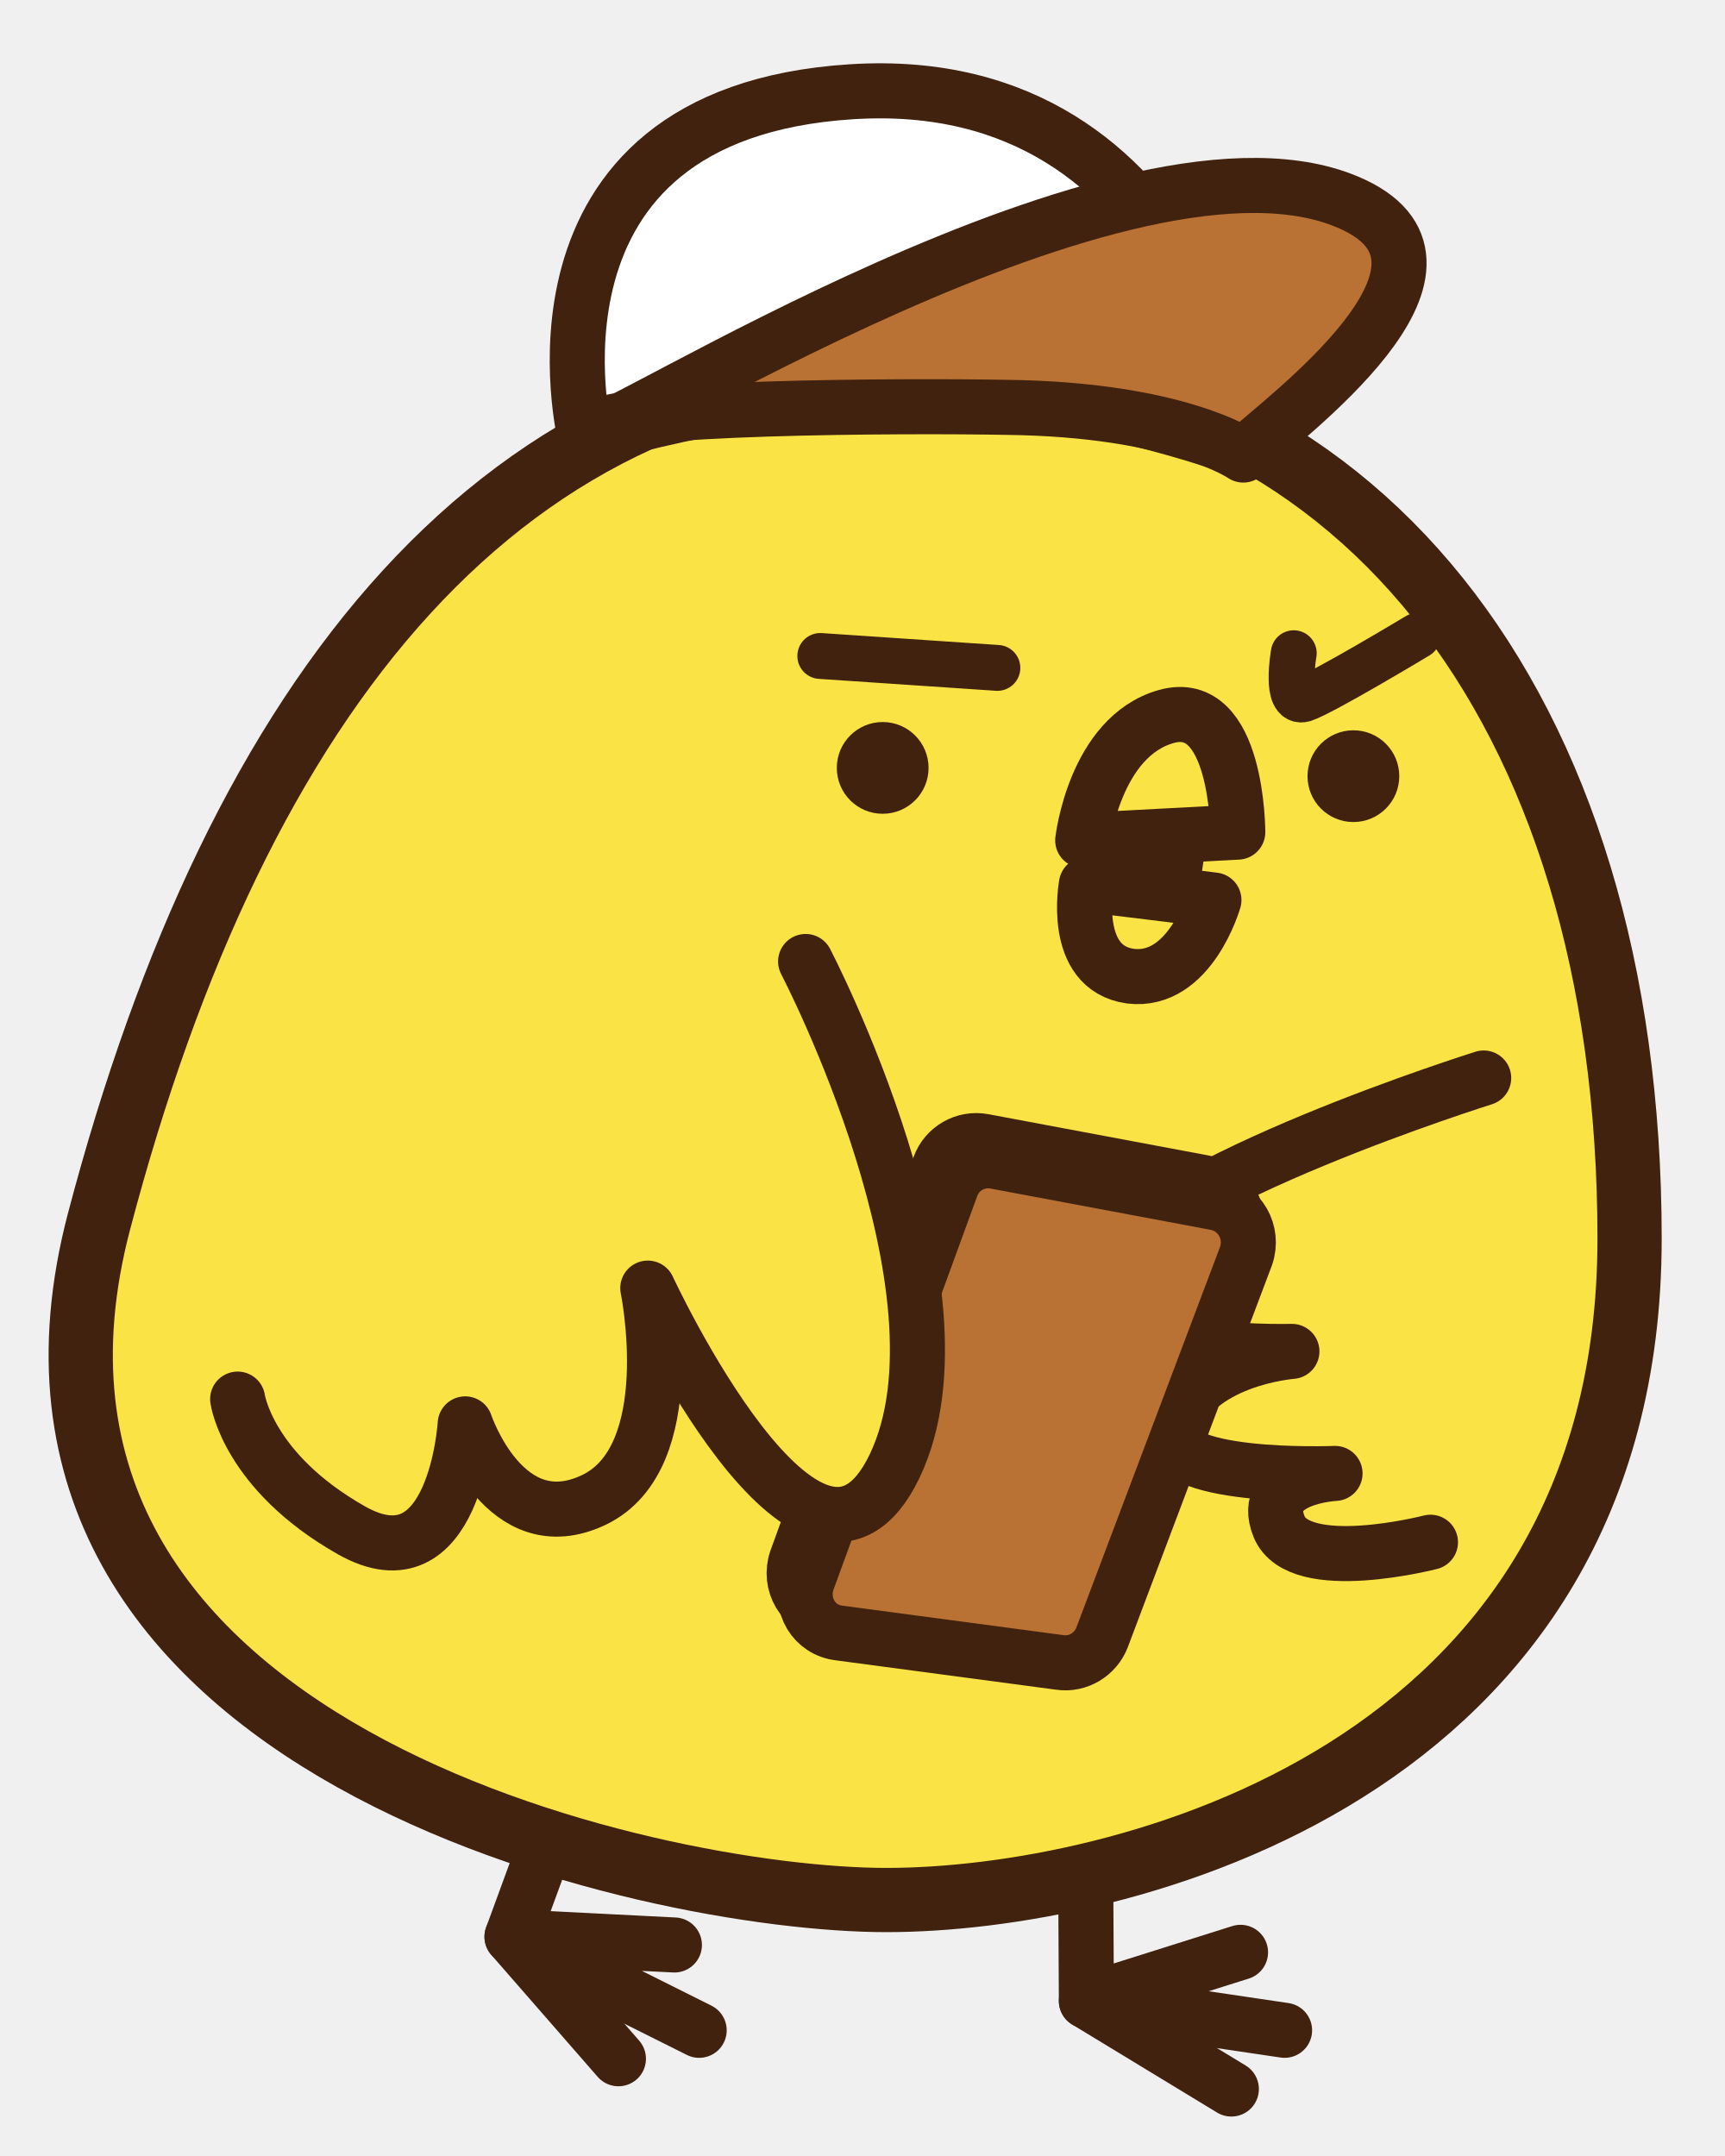
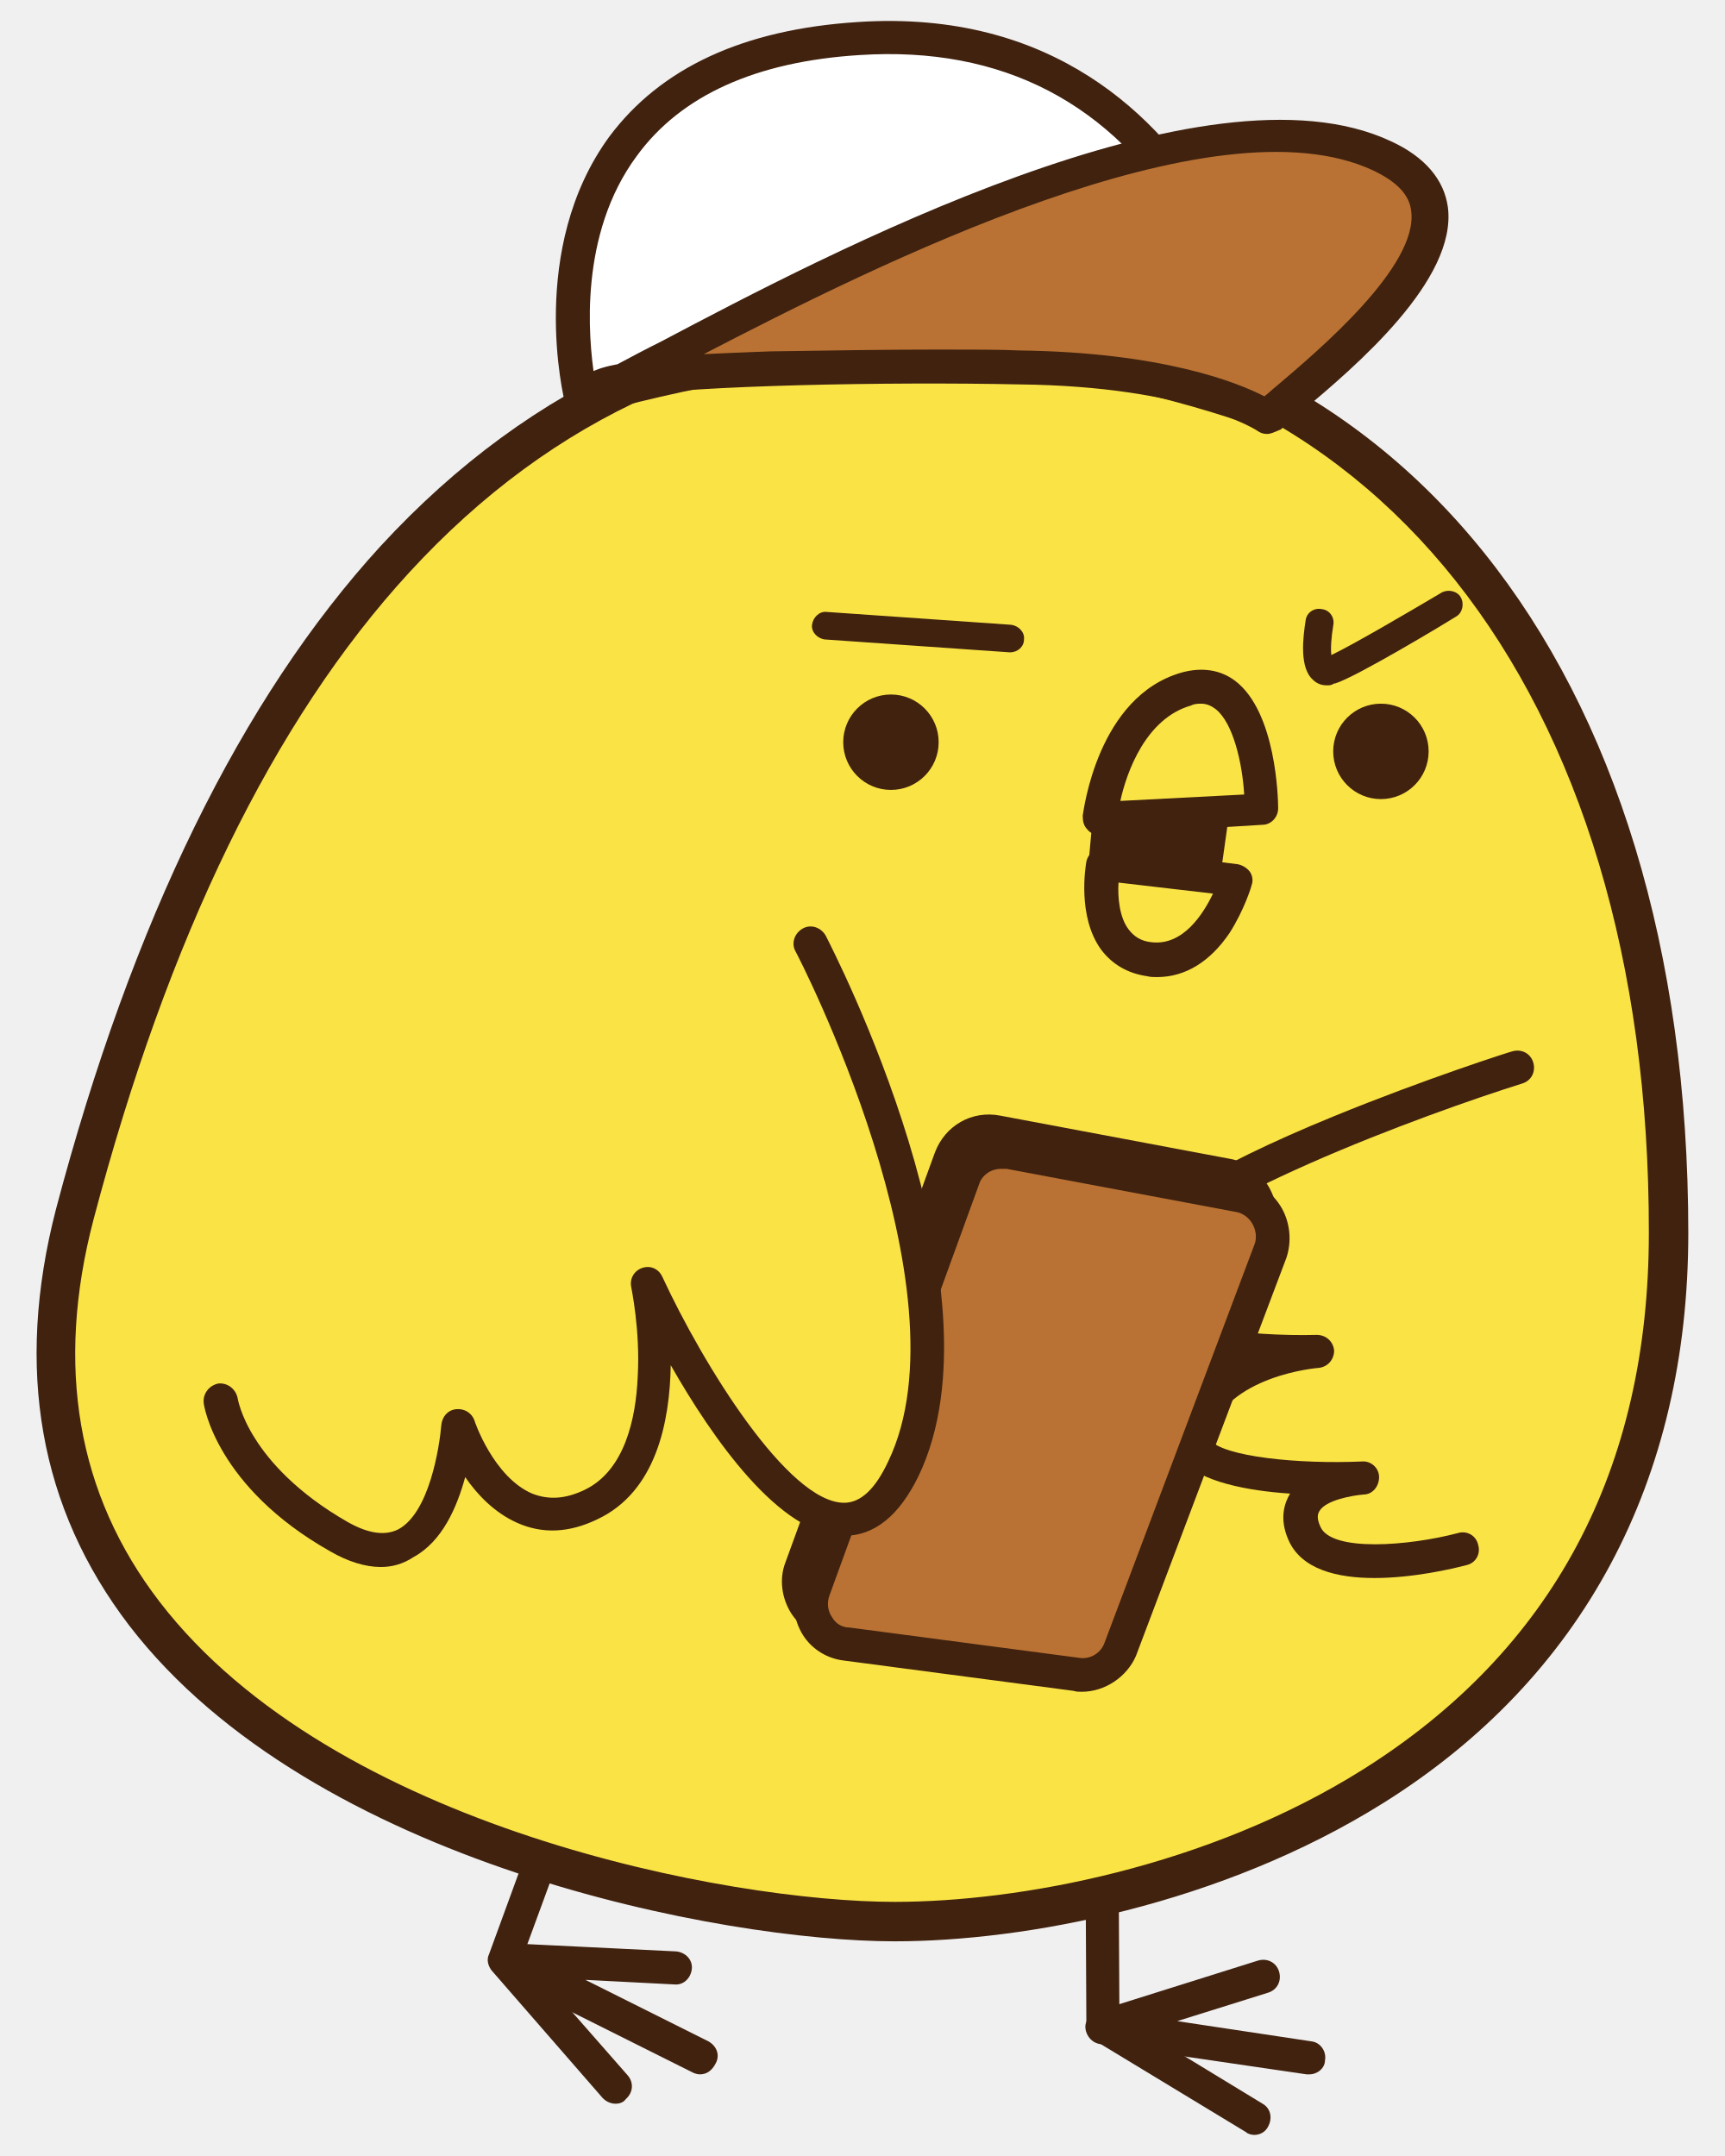
<svg xmlns="http://www.w3.org/2000/svg" version="1.1" id="圖層_1" x="0px" y="0px" viewBox="0 0 188 235" style="enable-background:new 0 0 188 235;" xml:space="preserve">
  <style type="text/css">
- 	.st0{fill:none;stroke:#40220F;stroke-width:6;stroke-linecap:round;stroke-linejoin:round;stroke-miterlimit:10;}
- 	.st1{fill:#FAE345;stroke:#40220F;stroke-width:7;stroke-miterlimit:10;}
- 	.st2{fill:none;stroke:#40220F;stroke-width:5;stroke-linecap:round;stroke-linejoin:round;stroke-miterlimit:10;}
- 	.st3{fill:#40220F;}
- 	.st4{fill:#FAE345;stroke:#40220F;stroke-width:6;stroke-linecap:round;stroke-linejoin:round;stroke-miterlimit:10;}
- 	.st5{fill:#B97233;stroke:#40220F;stroke-width:6;stroke-linecap:round;stroke-linejoin:round;stroke-miterlimit:10;}
- 	.st6{fill:#FFFFFF;stroke:#40220F;stroke-width:6;stroke-linecap:round;stroke-linejoin:round;stroke-miterlimit:10;}
+ 	.st0{fill:#40220F;}
+ 	.st1{fill:#FAE345;}
+ 	.st2{fill:#B97233;}
+ 	.st3{fill:#FFFFFF;}
</style>
  <g>
    <g>
-       <polyline class="st0" points="73.9,161.7 55.8,211.1 67.4,224.4   " />
-       <polyline class="st0" points="76.2,221.3 55.8,211.1 73.5,212   " />
+       <g>
+         <g>
+           <path class="st0" d="M67.1,229.3c-0.5,0-1-0.2-1.4-0.6l-12.1-13.9c-0.4-0.5-0.6-1.2-0.3-1.8l18.8-51.4c0.3-0.9,1.4-1.4,2.3-1.1      c0.9,0.3,1.4,1.4,1.1,2.3l-18.5,50.4l11.4,13c0.7,0.8,0.6,1.9-0.2,2.6C68,229.1,67.6,229.3,67.1,229.3z" />
+         </g>
+         <g>
+           <path class="st0" d="M76.3,226.1c-0.3,0-0.6-0.1-0.8-0.2l-21.2-10.6c-0.8-0.4-1.2-1.3-0.9-2.1c0.2-0.8,1-1.4,1.9-1.4l18.4,0.9      c1,0.1,1.8,0.9,1.7,1.9c-0.1,1-0.9,1.8-1.9,1.7l-9.7-0.5l13.4,6.7c0.9,0.5,1.3,1.5,0.8,2.4C77.6,225.7,77,226.1,76.3,226.1z" />
+         </g>
+       </g>
+       <g>
+         <g>
+           <path class="st0" d="M136.7,232.7c-0.3,0-0.7-0.1-0.9-0.3l-16.5-10c-0.5-0.3-0.9-0.9-0.9-1.6l-0.3-58.7c0-1,0.8-1.8,1.8-1.8      c0,0,0,0,0,0c1,0,1.8,0.8,1.8,1.8l0.3,57.7l15.6,9.5c0.9,0.5,1.1,1.6,0.6,2.5C137.9,232.4,137.3,232.7,136.7,232.7z" />
+         </g>
+         <g>
+           <path class="st0" d="M142.7,226.1c-0.1,0-0.2,0-0.3,0l-22.5-3.3c-0.8-0.1-1.5-0.8-1.6-1.7c-0.1-0.8,0.5-1.6,1.3-1.9l17.5-5.5      c1-0.3,2,0.2,2.3,1.2c0.3,1-0.2,2-1.2,2.3l-9.9,3.1l14.6,2.2c1,0.1,1.7,1.1,1.5,2.1C144.4,225.4,143.6,226.1,142.7,226.1z" />
+         </g>
+       </g>
    </g>
    <g>
-       <polyline class="st0" points="118.1,161.7 118.4,218.1 134.2,227.7   " />
-       <polyline class="st0" points="140,221.3 118.4,218.1 135.2,212.8   " />
-     </g>
-   </g>
-   <g>
-     <path class="st1" d="M101.1,39.2c-46.2,0-75.1,36.2-90.3,93.9s60.3,74,85.8,74s81-13.7,81-72.1S147.4,39.2,101.1,39.2z" />
-     <path class="st0" d="M134.9,90.7c0,0,0-14.8-7.8-12.6c-7.8,2.2-9.1,13.5-9.1,13.5L134.9,90.7z" />
-     <line class="st2" x1="89.4" y1="71.5" x2="108.7" y2="72.8" />
-     <circle class="st3" cx="96.2" cy="83.7" r="5" />
-     <circle class="st3" cx="147.5" cy="84.6" r="5" />
-     <path class="st0" d="M118.4,96.4l13.9,1.7c0,0-2.6,9.1-9.1,8.3C116.7,105.5,118.4,96.4,118.4,96.4z" />
-     <polygon class="st3" points="117.3,91.4 116.9,95.7 130.7,97 131.6,90.9  " />
-     <path class="st2" d="M141,71.2c0,0-1,5.6,1.1,5c2.1-0.7,12.4-6.9,12.4-6.9" />
-     <path class="st4" d="M161.7,117.5c0,0-35.7,11.2-41.3,20.7c-5.8,9.8,20.4,9.1,20.4,9.1s-10.8,0.8-13.1,8.3c-1.7,5.8,17.8,5,17.8,5   s-8.3,0.4-6.1,5.8c2.2,5.4,16.5,1.7,16.5,1.7" />
-     <g>
-       <path class="st0" d="M131.2,128.9l-24-4.5c-2.1-0.4-4.1,0.8-4.8,2.7L86.8,170c-0.9,2.6,0.7,5.4,3.5,5.7l24,3.2    c2,0.3,3.9-0.9,4.6-2.7l15.7-41.6C135.4,132.1,133.8,129.4,131.2,128.9z" />
-       <path class="st5" d="M132.5,131.1l-24-4.5c-2.1-0.4-4.1,0.8-4.8,2.7l-15.7,43c-0.9,2.6,0.7,5.4,3.5,5.7l24,3.2    c2,0.3,3.9-0.9,4.6-2.7l15.7-41.6C136.7,134.3,135.1,131.6,132.5,131.1z" />
-     </g>
-     <path class="st4" d="M87.8,104.8c0,0,18.8,36,9.7,55s-26.9-19.4-26.9-19.4s3.8,18.5-5.9,23.1s-14-8.3-14-8.3s-1.1,18-12.4,11.6   s-12.4-14.3-12.4-14.3" />
-     <g>
-       <path class="st6" d="M136,49.3c0,0-5.4-41.7-43.2-39.3s-29,37.8-29,37.8s21.1-6.5,39-5.5C120.8,43.4,136,49.3,136,49.3z" />
-       <path class="st5" d="M135.5,49.6c4.6-4.2,26.7-20.4,12-27.3C123.4,11,64.1,49.4,65,46.8c0.8-2.5,33.9-2.6,44.6-2.4    C128.3,44.6,135.5,49.6,135.5,49.6z" />
+       <g>
+         <path class="st1" d="M102.2,34.6c-48.1,0-78.2,37.7-94,97.8s62.8,77.1,89.3,77.1s84.3-14.3,84.3-75.1S150.4,34.6,102.2,34.6z" />
+         <path class="st0" d="M97.5,211.6c-18.6,0-63.4-8.4-83.4-34.4c-9.8-12.8-12.5-28-8-45.4c8.3-31.4,20.2-55.7,35.4-72.3     C58,41.6,78.4,32.5,102.2,32.5c49.7,0,81.8,40,81.8,101.9c0,27-11.5,48.5-33.2,62.1C133.1,207.6,111.7,211.6,97.5,211.6z      M102.2,36.7c-22.6,0-41.9,8.6-57.6,25.7c-14.8,16.1-26.3,39.8-34.4,70.5c-4.2,16-1.8,30,7.2,41.7c19,24.7,62.2,32.7,80.1,32.7     c13.6,0,34.1-3.8,51-14.4c20.7-13,31.2-32.7,31.2-58.5C179.8,75.1,149.3,36.7,102.2,36.7z" />
+       </g>
+       <g>
+         <path class="st0" d="M119.8,91c-0.5,0-1-0.2-1.3-0.6c-0.4-0.4-0.5-0.9-0.5-1.5c0.1-0.5,1.6-13,10.8-15.6c2.2-0.6,4.2-0.3,5.8,0.9     c4.5,3.4,4.7,12.9,4.7,13.9c0,1-0.8,1.8-1.7,1.8L119.8,91C119.9,91,119.9,91,119.8,91z M137.4,88.2L137.4,88.2L137.4,88.2z      M137.4,88.2L137.4,88.2L137.4,88.2z M130.9,76.7c-0.3,0-0.7,0-1.1,0.2c-4.9,1.4-7,7.2-7.7,10.4l13.5-0.7     c-0.2-3.4-1.2-7.8-3.1-9.3C132.1,77,131.6,76.7,130.9,76.7z" />
+       </g>
+       <g>
+         <path class="st0" d="M110.1,71.1c0,0-0.1,0-0.1,0l-20.1-1.4c-0.8-0.1-1.5-0.8-1.4-1.6c0.1-0.8,0.8-1.5,1.6-1.4l20.1,1.4     c0.8,0.1,1.5,0.8,1.4,1.6C111.6,70.5,110.9,71.1,110.1,71.1z" />
+       </g>
+       <g>
+         <circle class="st0" cx="97.1" cy="80.9" r="5.2" />
+       </g>
+       <g>
+         <circle class="st0" cx="150.5" cy="81.9" r="5.2" />
+       </g>
+       <g>
+         <path class="st0" d="M126.1,106.5c-0.4,0-0.7,0-1.1-0.1c-2.1-0.3-3.8-1.3-5-2.9c-2.6-3.6-1.7-9-1.6-9.6c0.2-0.9,1.1-1.6,2-1.5     l14.5,1.8c0.5,0.1,1,0.4,1.3,0.8c0.3,0.4,0.4,1,0.2,1.5c0,0.1-0.8,2.7-2.4,5.2C131.9,104.8,129.2,106.5,126.1,106.5z M121.9,96.2     c-0.1,1.6,0.1,3.8,1.1,5.1c0.6,0.8,1.4,1.3,2.5,1.4c3.4,0.4,5.6-3,6.7-5.3L121.9,96.2z" />
+       </g>
+       <g>
+         <polygon class="st0" points="119.1,89 118.7,93.4 133.1,94.8 134,88.4    " />
+       </g>
+       <g>
+         <path class="st0" d="M144.6,74.7c-0.6,0-1.1-0.2-1.5-0.6c-1.5-1.3-1.1-4.6-0.8-6.5c0.1-0.8,0.9-1.4,1.8-1.2     c0.8,0.1,1.4,0.9,1.2,1.8c-0.2,1.2-0.3,2.5-0.2,3.2c2.3-1.1,8.3-4.6,12-6.8c0.7-0.4,1.7-0.2,2.1,0.5c0.4,0.7,0.2,1.7-0.5,2.1     c-1.1,0.7-10.9,6.6-13.2,7.3c0,0,0,0-0.1,0C145.1,74.7,144.9,74.7,144.6,74.7z M145.2,72L145.2,72L145.2,72z" />
+       </g>
+       <g>
+         <path class="st1" d="M165.3,116.1c0,0-37.2,11.7-43,21.6c-6,10.2,21.2,9.5,21.2,9.5s-11.2,0.8-13.6,8.6c-1.8,6,18.5,5.2,18.5,5.2     s-8.6,0.4-6.4,6c2.3,5.6,17.2,1.8,17.2,1.8" />
+         <path class="st0" d="M149.8,172c-4,0-8-0.9-9.4-4.2c-1-2.3-0.4-4,0.2-5c-4.6-0.3-9.9-1.3-11.8-3.7c-0.8-1.1-1.1-2.4-0.7-3.7     c1-3.1,3.1-5.3,5.4-6.8c-7.3-0.8-11.6-2.6-13.2-5.4c-0.8-1.3-1.3-3.5,0.4-6.3c2.6-4.4,10.9-9.6,24.6-15.2     c10-4.1,19.4-7.1,19.5-7.1c1-0.3,2,0.2,2.3,1.2c0.3,1-0.2,2-1.2,2.3c-10.2,3.2-37.5,13.1-42,20.7c-1,1.6-0.6,2.4-0.4,2.6     c1.8,3.1,12.8,4.3,20,4.1c1,0,1.8,0.7,1.9,1.7c0,1-0.7,1.8-1.7,1.9c-0.1,0-10,0.8-12,7.4c-0.1,0.2,0,0.3,0.1,0.4     c1.5,1.9,9.8,2.7,16.6,2.4c1-0.1,1.9,0.7,1.9,1.7c0,1-0.7,1.9-1.7,1.9c-1.2,0.1-4.1,0.6-4.8,1.8c-0.1,0.2-0.4,0.6,0.1,1.7     c1.2,2.8,9.7,2.1,15,0.7c1-0.3,2,0.3,2.2,1.3c0.3,1-0.3,2-1.3,2.2C158.3,171,154,172,149.8,172z" />
+       </g>
+       <g>
+         <g>
+           <path class="st0" d="M116.6,182c-0.3,0-0.6,0-0.9-0.1l-25-3.3c-1.8-0.2-3.5-1.2-4.5-2.8c-1-1.6-1.3-3.7-0.6-5.5l16.3-44.7      c1.1-2.9,4-4.6,7.1-4l25,4.7c0,0,0,0,0,0c1.8,0.3,3.4,1.5,4.3,3.1c0.9,1.6,1.2,3.5,0.6,5.2c0,0,0,0.1,0,0.1l-16.3,43.3      C121.5,180.4,119.1,182,116.6,182z M107.7,125.1c-1.1,0-2.1,0.7-2.4,1.7l-16.2,44.7c-0.3,0.8-0.2,1.7,0.3,2.4      c0.4,0.7,1.1,1.1,1.9,1.1l25,3.3c1.2,0.2,2.4-0.5,2.8-1.7l16.3-43.3c0.2-0.7,0.1-1.5-0.3-2.2c-0.4-0.7-1.1-1.2-1.9-1.3l-25-4.7      C108.1,125.1,107.9,125.1,107.7,125.1z" />
+         </g>
+         <g>
+           <path class="st2" d="M134.9,130.3l-25-4.7c-2.2-0.4-4.3,0.8-5,2.8l-16.3,44.8c-0.9,2.7,0.7,5.6,3.6,5.9l25,3.3      c2.1,0.3,4.1-0.9,4.8-2.8l16.3-43.3C139.3,133.6,137.6,130.8,134.9,130.3z" />
+           <path class="st0" d="M117.9,184.4c-0.3,0-0.6,0-0.9-0.1L92,181c-1.8-0.2-3.5-1.2-4.5-2.8c-1-1.6-1.3-3.7-0.6-5.5l16.4-44.8      c1.1-2.9,4-4.6,7.1-4l25,4.7c0,0,0,0,0,0c1.8,0.3,3.4,1.5,4.3,3.1c0.9,1.6,1.1,3.6,0.5,5.4l-16.4,43.4      C122.8,182.8,120.4,184.4,117.9,184.4z M109.1,127.4c-1.1,0-2.1,0.7-2.4,1.7l-16.3,44.8c-0.3,0.8-0.2,1.7,0.3,2.4      c0.4,0.7,1.1,1.1,1.9,1.1l25,3.3c1.2,0.2,2.4-0.5,2.8-1.7l16.3-43.3c0.3-0.7,0.2-1.6-0.2-2.3c-0.4-0.7-1.1-1.2-1.8-1.3l-25-4.7      C109.4,127.4,109.3,127.4,109.1,127.4z" />
+         </g>
+       </g>
+       <g>
+         <path class="st1" d="M88.4,102.9c0,0,19.6,37.5,10.1,57.3s-28-20.2-28-20.2s4,19.3-6.1,24.1s-14.6-8.6-14.6-8.6     s-1.1,18.7-12.9,12.1s-12.9-14.9-12.9-14.9" />
+         <path class="st0" d="M41.5,170.8c-1.7,0-3.6-0.6-5.5-1.7c-12.4-7-13.8-15.9-13.8-16.2c-0.1-1,0.6-1.9,1.6-2.1     c1-0.1,1.9,0.6,2.1,1.6c0,0,0.3,1.9,1.9,4.4c1.5,2.4,4.5,5.9,10.1,9.1c2.3,1.3,4.1,1.5,5.5,0.8c3.4-1.8,4.5-9,4.7-11.4     c0.1-0.9,0.7-1.6,1.6-1.7c0.9-0.1,1.7,0.4,2,1.2c0,0.1,2.1,6.2,6.3,8c1.8,0.7,3.6,0.6,5.7-0.4c4.4-2.1,5.6-7.8,5.8-12.3     c0.3-5.1-0.7-9.7-0.7-9.8c-0.2-0.9,0.3-1.8,1.2-2.1c0.9-0.3,1.8,0.1,2.2,1c4.4,9.5,13.7,24.6,19.8,24.6c0,0,0,0,0,0     c1.8,0,3.4-1.5,4.8-4.5c9-18.7-9.9-55.3-10.1-55.6c-0.5-0.9-0.1-2,0.8-2.5c0.9-0.5,2-0.1,2.5,0.8c0.8,1.6,19.9,38.5,10.1,58.9     c-2.1,4.3-4.8,6.5-8.1,6.5c0,0,0,0,0,0c-7,0-14.4-10.7-18.9-18.6c-0.1,6.2-1.6,13.8-8,16.8c-3.1,1.5-6,1.6-8.7,0.4     c-2.5-1.1-4.4-3.1-5.7-5c-0.9,3.3-2.5,7-5.6,8.7C43.9,170.5,42.7,170.8,41.5,170.8z" />
+       </g>
+       <g>
+         <g>
+           <path class="st3" d="M138.6,45.1c0,0-5.6-43.4-45-40.9S63.4,43.6,63.4,43.6s22-6.8,40.6-5.7C122.7,39,138.6,45.1,138.6,45.1z" />
+           <path class="st0" d="M138.6,47c-0.2,0-0.4,0-0.7-0.1c-0.2-0.1-15.8-6.1-34-7.2c-18.1-1-39.7,5.6-40,5.6c-0.5,0.1-1,0.1-1.4-0.2      c-0.4-0.2-0.8-0.7-0.9-1.1c-0.2-0.7-4.1-16.9,4.8-29.1C72,7.4,81,3.2,93.5,2.4c21.3-1.4,32.9,10.4,38.9,20.4      c6.4,10.7,7.9,21.6,8,22.1c0.1,0.6-0.2,1.3-0.7,1.7C139.4,46.8,139,47,138.6,47z M99.9,35.9c1.4,0,2.8,0,4.2,0.1      c14.2,0.9,26.6,4.5,32.1,6.3c-0.9-3.9-2.9-10.9-7-17.8c-8-13.3-20-19.5-35.5-18.5c-11.3,0.7-19.5,4.4-24.3,11      c-6.3,8.5-5.3,19.8-4.6,24.2C70.1,39.8,85.4,35.9,99.9,35.9z" />
+         </g>
+         <g>
+           <path class="st2" d="M138.1,45.4c4.8-4.4,27.8-21.2,12.5-28.4C125.5,5.2,63.7,45.2,64.6,42.5c0.8-2.6,35.3-2.7,46.4-2.5      C130.6,40.2,138.1,45.4,138.1,45.4z" />
+           <path class="st0" d="M138.1,47.3c-0.4,0-0.7-0.1-1-0.3c-0.1-0.1-7.5-4.9-26-5.1c-14.3-0.3-35.4,0.1-42.7,1.3      c-0.2,0.1-0.4,0.2-0.5,0.3c-1.9,1-3.2,1.6-4.3,0.6c-0.6-0.5-0.8-1.3-0.5-2.1c0.4-1.1,1.5-1.8,4.2-2.3c1.3-0.7,3-1.6,4.8-2.5      c17.8-9.4,59.3-31.3,79.5-21.8c3.7,1.7,5.8,4.2,6.2,7.2c1,7.9-10,17.3-16,22.3c-0.9,0.8-1.7,1.4-2.2,1.9      C138.9,47.1,138.5,47.3,138.1,47.3z M102.1,38.1c3.9,0,7.1,0,9,0.1c15.6,0.2,23.8,3.5,26.7,5c0.4-0.3,0.8-0.7,1.3-1.1      c4.6-3.9,15.5-13.1,14.7-19.1c-0.2-1.8-1.6-3.2-4.1-4.4c-17.4-8.2-54.3,10.3-73,20c2.1-0.1,4.5-0.2,7.2-0.3      C90.3,38.2,96.8,38.1,102.1,38.1z" />
+         </g>
+       </g>
    </g>
  </g>
</svg>
